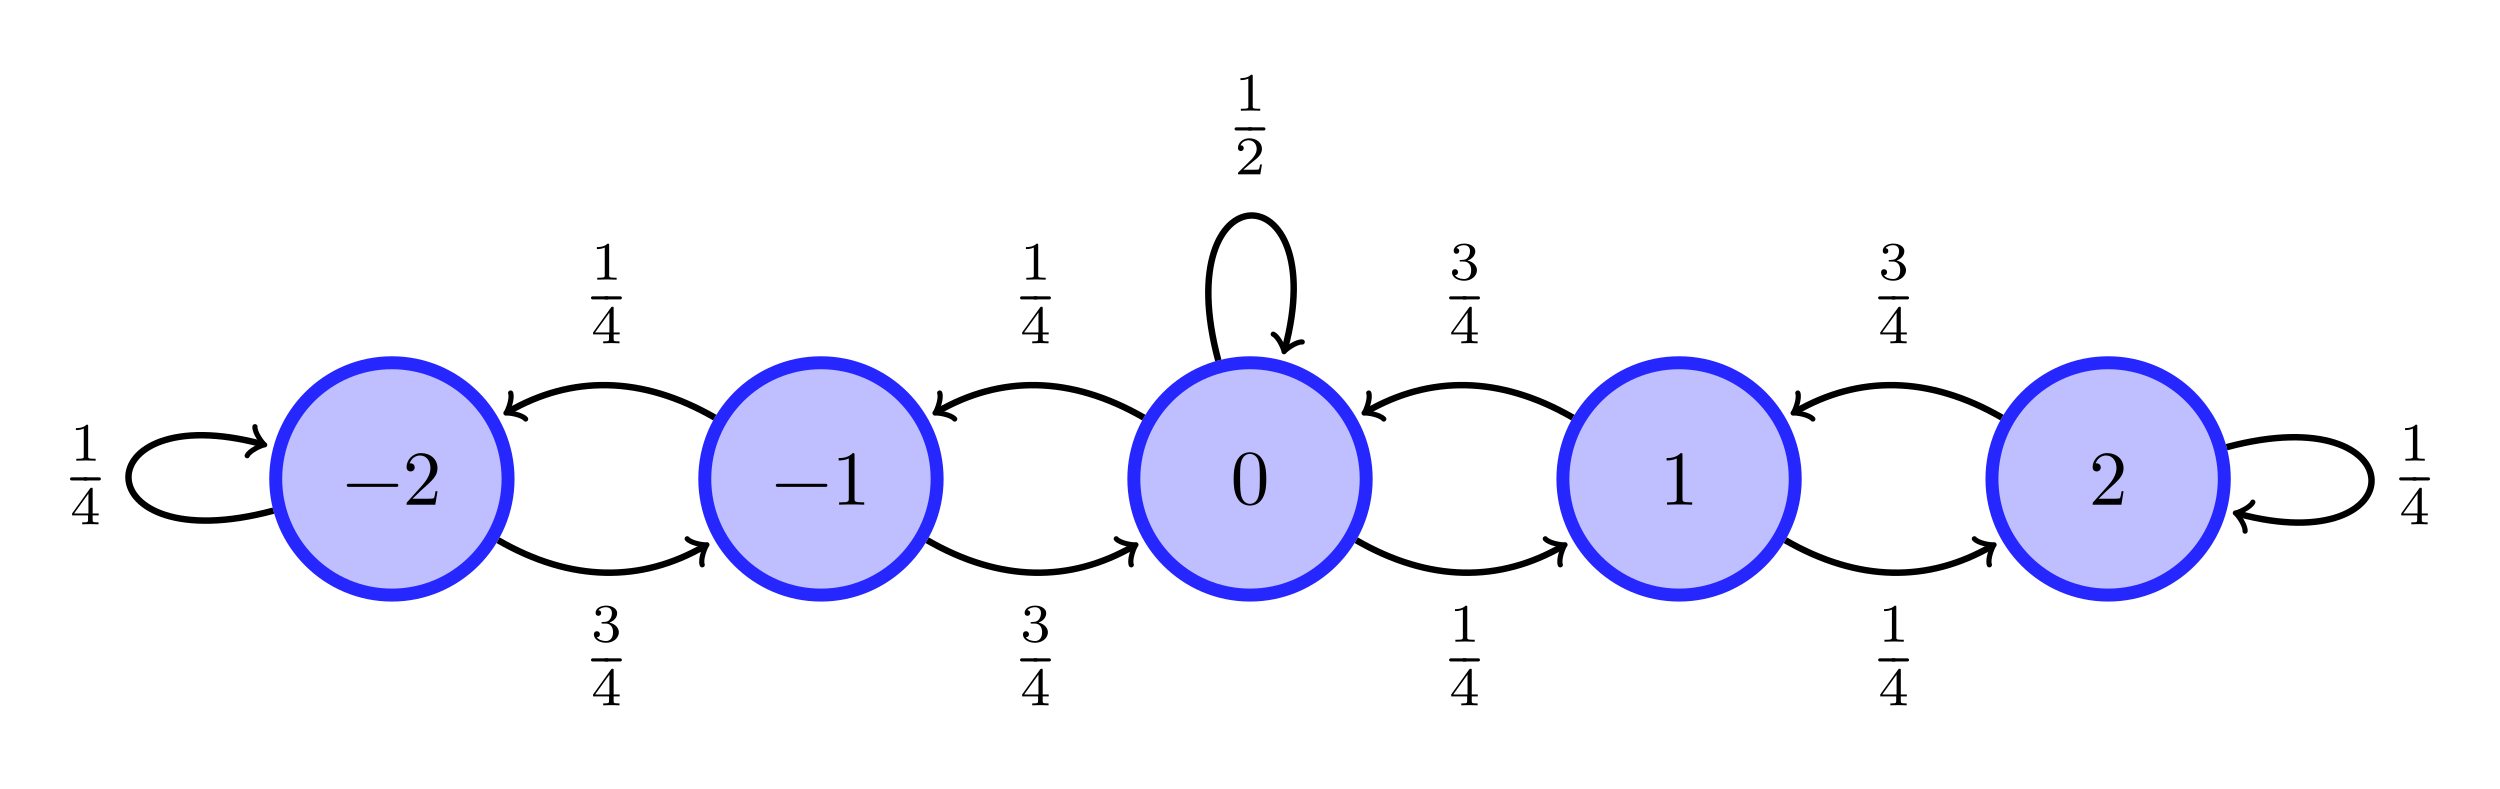
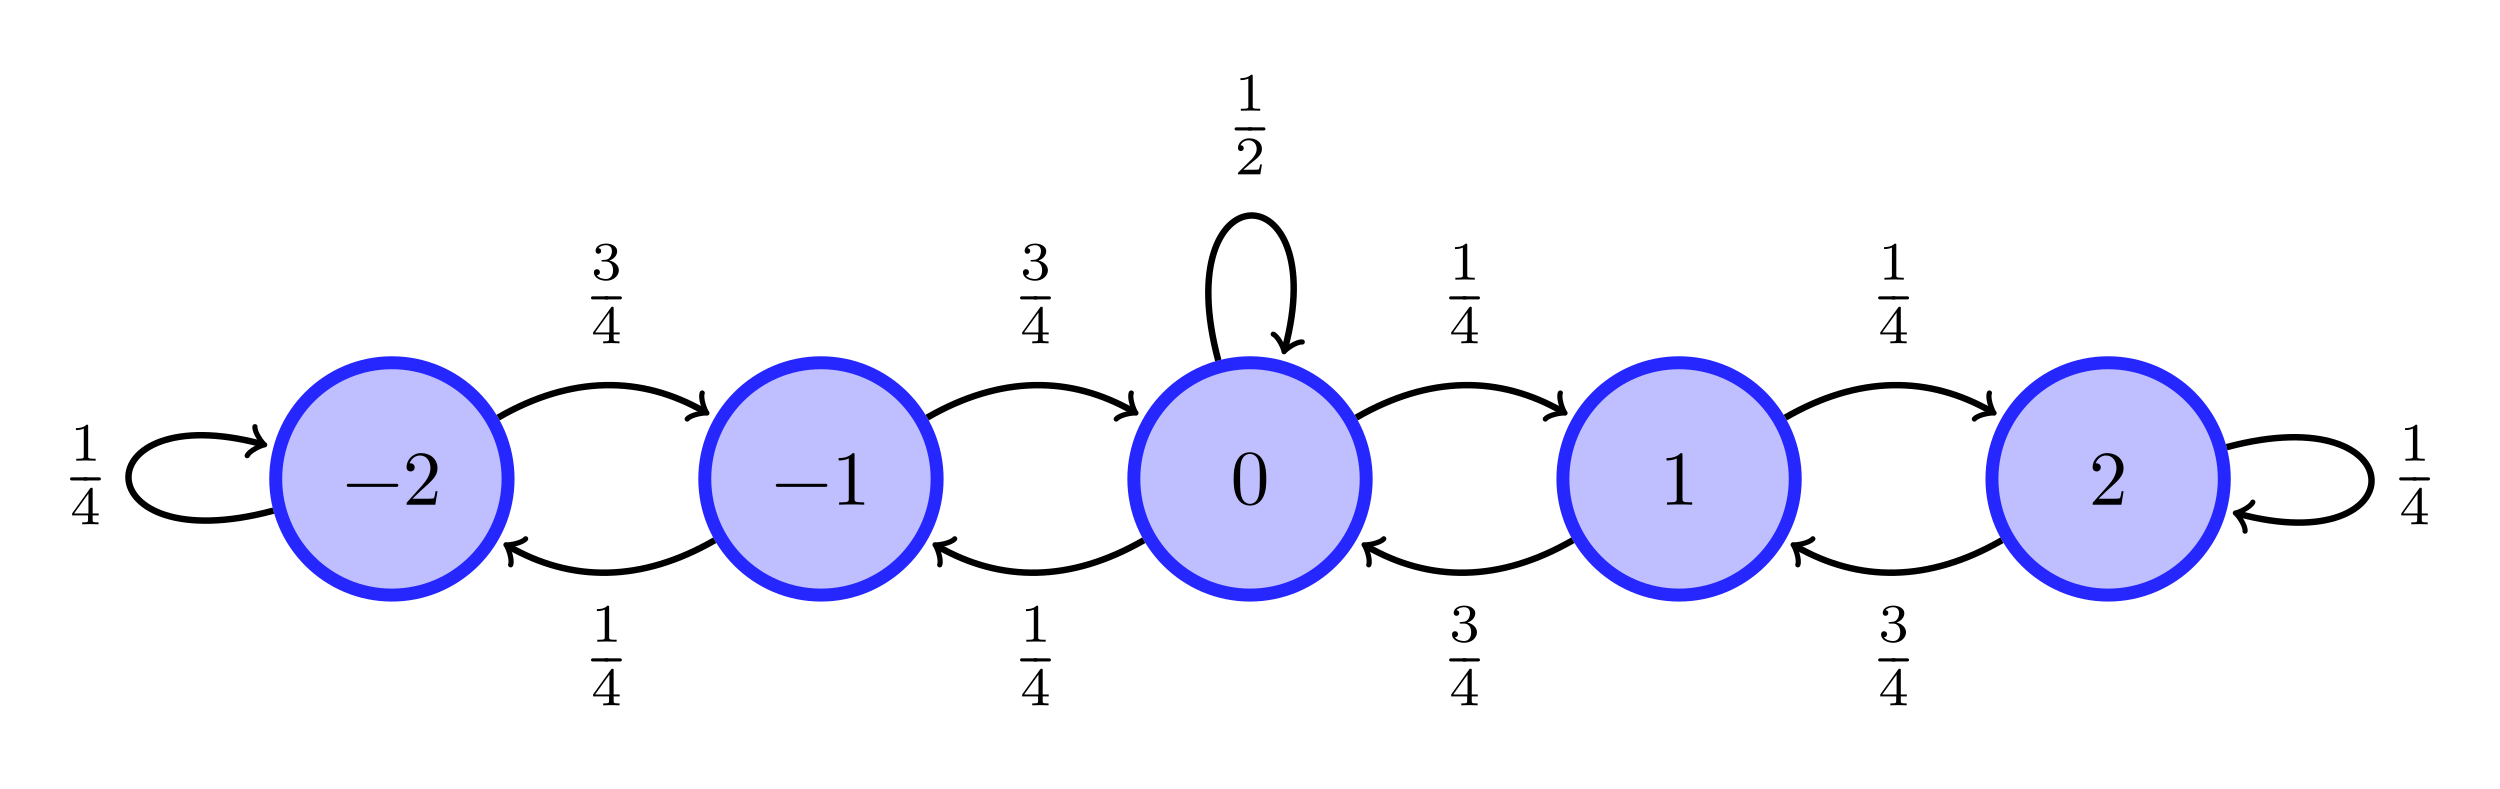
<svg xmlns="http://www.w3.org/2000/svg" xmlns:xlink="http://www.w3.org/1999/xlink" version="1.1" width="385.686pt" height="121.704pt" viewBox="0 0 385.686 121.704">
  <defs>
    <path id="font_1_1" d="M.722 .25C.722 .261 .713 .27 .702 .27H.076C.065 .27 .056 .261 .056 .25 .056 .239 .065 .23 .076 .23H.702C.713 .23 .722 .239 .722 .25Z" />
    <path id="font_1_2" d="M.449 .174H.424C.419 .144 .412 .1 .402 .085 .395 .077 .329 .077 .307 .077H.127L.233 .18C.389 .318 .449 .372 .449 .472 .449 .586 .359 .666 .237 .666 .124 .666 .05 .574 .05 .485 .05 .429 .1 .429 .103 .429 .12 .429 .155 .441 .155 .482 .155 .508 .137 .534 .102 .534 .094 .534 .092 .534 .089 .533 .112 .598 .166 .635 .224 .635 .315 .635 .358 .554 .358 .472 .358 .392 .308 .313 .253 .251L.061 .037C.05 .026 .05 .024 .05 0H.421L.449 .174Z" />
    <path id="font_1_3" d="M.419 0V.031H.387C.297 .031 .294 .042 .294 .079V.64C.294 .664 .294 .666 .271 .666 .209 .602 .121 .602 .089 .602V.571C.109 .571 .168 .571 .22 .597V.079C.22 .043 .217 .031 .127 .031H.095V0C.13 .003 .217 .003 .257 .003 .297 .003 .384 .003 .419 0Z" />
    <path id="font_1_4" d="M.46 .32C.46 .4 .455 .48 .42 .554 .374 .65 .292 .666 .25 .666 .19 .666 .117 .64 .076 .547 .044 .478 .039 .4 .039 .32 .039 .245 .043 .155 .084 .079 .127-.002 .2-.022 .249-.022 .303-.022 .379-.001 .423 .094 .455 .163 .46 .241 .46 .32M.377 .332C.377 .257 .377 .189 .366 .125 .351 .03 .294-0 .249-0 .21-0 .151 .025 .133 .121 .122 .181 .122 .273 .122 .332 .122 .396 .122 .462 .13 .516 .149 .635 .224 .644 .249 .644 .282 .644 .348 .626 .367 .527 .377 .471 .377 .395 .377 .332Z" />
    <path id="font_1_9" d="M.514 .173C.514 .251 .45 .329 .34 .352 .445 .39 .483 .465 .483 .527 .483 .606 .392 .665 .281 .665 .17 .665 .085 .611 .085 .531 .085 .497 .107 .477 .137 .477 .168 .477 .188 .501 .188 .529 .188 .558 .168 .579 .137 .581 .172 .625 .241 .636 .278 .636 .323 .636 .386 .614 .386 .527 .386 .485 .372 .438 .346 .407 .313 .369 .285 .367 .235 .364 .21 .362 .208 .362 .203 .361 .203 .361 .193 .359 .193 .348 .193 .334 .202 .334 .219 .334H.273C.351 .334 .407 .28 .407 .173 .407 .049 .335 .012 .277 .012 .237 .012 .149 .023 .107 .082 .154 .084 .165 .117 .165 .138 .165 .17 .141 .193 .11 .193 .082 .193 .054 .176 .054 .135 .054 .041 .158-.02 .279-.02 .418-.02 .514 .073 .514 .173Z" />
    <path id="font_1_6" d="M.222 .23V.27H.02C.009 .27 0 .261 0 .25 0 .239 .009 .23 .02 .23H.222Z" />
    <path id="font_1_7" d="M.222 .25C.222 .261 .213 .27 .202 .27H0V.23H.202C.213 .23 .222 .239 .222 .25Z" />
    <path id="font_1_10" d="M.529 .164V.2H.418V.646C.418 .667 .418 .674 .396 .674 .384 .674 .38 .674 .37 .66L.039 .2V.164H.333V.082C.333 .048 .333 .036 .252 .036H.225V0L.375 .004 .526 0V.036H.499C.418 .036 .418 .048 .418 .082V.164H.529M.34 .2H.076L.34 .566V.2Z" />
    <path id="font_1_5" d="M.473 0V.036H.435C.335 .036 .335 .049 .335 .082V.636C.335 .663 .333 .664 .305 .664 .241 .601 .15 .6 .109 .6V.564C.133 .564 .199 .564 .254 .592V.082C.254 .049 .254 .036 .154 .036H.116V0L.294 .004 .473 0Z" />
    <path id="font_1_8" d="M.505 .182H.471C.468 .16 .458 .101 .445 .091 .437 .085 .36 .085 .346 .085H.162C.267 .178 .302 .206 .362 .253 .436 .312 .505 .374 .505 .469 .505 .59 .399 .664 .271 .664 .147 .664 .063 .577 .063 .485 .063 .434 .106 .429 .116 .429 .14 .429 .169 .446 .169 .482 .169 .5 .162 .535 .11 .535 .141 .606 .209 .628 .256 .628 .356 .628 .408 .55 .408 .469 .408 .382 .346 .313 .314 .277L.073 .039C.063 .03 .063 .028 .063 0H.475L.505 .182Z" />
  </defs>
  <path transform="matrix(1,0,0,-1,60.45849,73.88464)" d="M17.923 0C17.923 9.899 9.899 17.923 0 17.923-9.899 17.923-17.923 9.899-17.923 0-17.923-9.899-9.899-17.923 0-17.923 9.899-17.923 17.923-9.899 17.923 0ZM0 0" fill="#bfbfff" />
  <path transform="matrix(1,0,0,-1,60.45849,73.88464)" stroke-width="2" stroke-linecap="butt" stroke-miterlimit="10" stroke-linejoin="miter" fill="none" stroke="#2626ff" d="M17.923 0C17.923 9.899 9.899 17.923 0 17.923-9.899 17.923-17.923 9.899-17.923 0-17.923-9.899-9.899-17.923 0-17.923 9.899-17.923 17.923-9.899 17.923 0ZM0 0" />
  <use data-text="−" xlink:href="#font_1_1" transform="matrix(11.95517,0,0,-11.95517,52.82334,77.86353)" />
  <use data-text="2" xlink:href="#font_1_2" transform="matrix(11.95517,0,0,-11.95517,62.12446,77.86353)" />
  <path transform="matrix(1,0,0,-1,60.45849,73.88464)" d="M84.116 0C84.116 9.899 76.092 17.923 66.193 17.923 56.294 17.923 48.27 9.899 48.27 0 48.27-9.899 56.294-17.923 66.193-17.923 76.092-17.923 84.116-9.899 84.116 0ZM66.193 0" fill="#bfbfff" />
  <path transform="matrix(1,0,0,-1,60.45849,73.88464)" stroke-width="2" stroke-linecap="butt" stroke-miterlimit="10" stroke-linejoin="miter" fill="none" stroke="#2626ff" d="M84.116 0C84.116 9.899 76.092 17.923 66.193 17.923 56.294 17.923 48.27 9.899 48.27 0 48.27-9.899 56.294-17.923 66.193-17.923 76.092-17.923 84.116-9.899 84.116 0ZM66.193 0" />
  <use data-text="−" xlink:href="#font_1_1" transform="matrix(11.95517,0,0,-11.95517,119.0156,77.86353)" />
  <use data-text="1" xlink:href="#font_1_3" transform="matrix(11.95517,0,0,-11.95517,128.3167,77.86353)" />
  <path transform="matrix(1,0,0,-1,60.45849,73.88464)" d="M150.309 0C150.309 9.899 142.285 17.923 132.386 17.923 122.487 17.923 114.463 9.899 114.463 0 114.463-9.899 122.487-17.923 132.386-17.923 142.285-17.923 150.309-9.899 150.309 0ZM132.386 0" fill="#bfbfff" />
  <path transform="matrix(1,0,0,-1,60.45849,73.88464)" stroke-width="2" stroke-linecap="butt" stroke-miterlimit="10" stroke-linejoin="miter" fill="none" stroke="#2626ff" d="M150.309 0C150.309 9.899 142.285 17.923 132.386 17.923 122.487 17.923 114.463 9.899 114.463 0 114.463-9.899 122.487-17.923 132.386-17.923 142.285-17.923 150.309-9.899 150.309 0ZM132.386 0" />
  <use data-text="0" xlink:href="#font_1_4" transform="matrix(11.95517,0,0,-11.95517,189.8558,77.73209)" />
  <path transform="matrix(1,0,0,-1,60.45849,73.88464)" d="M216.502 0C216.502 9.899 208.478 17.923 198.579 17.923 188.68 17.923 180.656 9.899 180.656 0 180.656-9.899 188.68-17.923 198.579-17.923 208.478-17.923 216.502-9.899 216.502 0ZM198.579 0" fill="#bfbfff" />
  <path transform="matrix(1,0,0,-1,60.45849,73.88464)" stroke-width="2" stroke-linecap="butt" stroke-miterlimit="10" stroke-linejoin="miter" fill="none" stroke="#2626ff" d="M216.502 0C216.502 9.899 208.478 17.923 198.579 17.923 188.68 17.923 180.656 9.899 180.656 0 180.656-9.899 188.68-17.923 198.579-17.923 208.478-17.923 216.502-9.899 216.502 0ZM198.579 0" />
  <use data-text="1" xlink:href="#font_1_3" transform="matrix(11.95517,0,0,-11.95517,256.048,77.86353)" />
  <path transform="matrix(1,0,0,-1,60.45849,73.88464)" d="M282.695 0C282.695 9.899 274.671 17.923 264.772 17.923 254.874 17.923 246.849 9.899 246.849 0 246.849-9.899 254.874-17.923 264.772-17.923 274.671-17.923 282.695-9.899 282.695 0ZM264.772 0" fill="#bfbfff" />
  <path transform="matrix(1,0,0,-1,60.45849,73.88464)" stroke-width="2" stroke-linecap="butt" stroke-miterlimit="10" stroke-linejoin="miter" fill="none" stroke="#2626ff" d="M282.695 0C282.695 9.899 274.671 17.923 264.772 17.923 254.874 17.923 246.849 9.899 246.849 0 246.849-9.899 254.874-17.923 264.772-17.923 274.671-17.923 282.695-9.899 282.695 0ZM264.772 0" />
  <use data-text="2" xlink:href="#font_1_2" transform="matrix(11.95517,0,0,-11.95517,322.2402,77.86353)" />
  <path transform="matrix(1,0,0,-1,60.45849,73.88464)" stroke-width="1" stroke-linecap="butt" stroke-miterlimit="10" stroke-linejoin="miter" fill="none" stroke="#000000" d="" />
-   <path transform="matrix(1,0,0,-1,60.45849,73.88464)" stroke-width="1" stroke-linecap="butt" stroke-miterlimit="10" stroke-linejoin="miter" fill="none" stroke="#000000" d="M16.388-9.461C27.674-15.977 38.519-15.977 48.22-10.377" />
-   <path transform="matrix(.86601,-.5,-.5,-.86601,108.6787,84.26116)" stroke-width=".8" stroke-linecap="round" stroke-linejoin="round" fill="none" stroke="#000000" d="M-1.737 2.316C-1.592 1.447 0 .145 .434 0 0-.145-1.592-1.447-1.737-2.316" />
-   <use data-text="3" xlink:href="#font_1_9" transform="matrix(8.36858,0,0,-8.36858,91.17157,98.99726)" />
+   <path transform="matrix(1,0,0,-1,60.45849,73.88464)" stroke-width="1" stroke-linecap="butt" stroke-miterlimit="10" stroke-linejoin="miter" fill="none" stroke="#000000" d="M16.388 9.461C27.674 15.977 38.519 15.977 48.22 10.377" />
+   <path transform="matrix(.86601,.5,.5,-.86601,108.6787,63.50813)" stroke-width=".8" stroke-linecap="round" stroke-linejoin="round" fill="none" stroke="#000000" d="M-1.737 2.316C-1.592 1.447 0 .145 .434 0 0-.145-1.592-1.447-1.737-2.316" />
+   <use data-text="3" xlink:href="#font_1_9" transform="matrix(8.36858,0,0,-8.36858,91.17157,43.14412)" />
+   <use data-text="−" xlink:href="#font_1_6" transform="matrix(11.95517,0,0,-11.95517,91.17157,48.94224)" />
+   <use data-text="−" xlink:href="#font_1_7" transform="matrix(11.95517,0,0,-11.95517,93.28764,48.94224)" />
+   <use data-text="4" xlink:href="#font_1_10" transform="matrix(8.36858,0,0,-8.36858,91.17157,52.96012)" />
+   <path transform="matrix(1,0,0,-1,60.45849,73.88464)" stroke-width="1" stroke-linecap="butt" stroke-miterlimit="10" stroke-linejoin="miter" fill="none" stroke="#000000" d="M82.581 9.461C93.867 15.977 104.712 15.977 114.413 10.377" />
+   <path transform="matrix(.86601,.5,.5,-.86601,174.8717,63.50813)" stroke-width=".8" stroke-linecap="round" stroke-linejoin="round" fill="none" stroke="#000000" d="M-1.737 2.316C-1.592 1.447 0 .145 .434 0 0-.145-1.592-1.447-1.737-2.316" />
+   <use data-text="3" xlink:href="#font_1_9" transform="matrix(8.36858,0,0,-8.36858,157.3638,43.14412)" />
+   <use data-text="−" xlink:href="#font_1_6" transform="matrix(11.95517,0,0,-11.95517,157.3638,48.94224)" />
+   <use data-text="−" xlink:href="#font_1_7" transform="matrix(11.95517,0,0,-11.95517,159.4799,48.94224)" />
+   <use data-text="4" xlink:href="#font_1_10" transform="matrix(8.36858,0,0,-8.36858,157.3638,52.96012)" />
+   <path transform="matrix(1,0,0,-1,60.45849,73.88464)" stroke-width="1" stroke-linecap="butt" stroke-miterlimit="10" stroke-linejoin="miter" fill="none" stroke="#000000" d="M148.774 9.461C160.06 15.977 170.906 15.977 180.606 10.377" />
+   <path transform="matrix(.86601,.5,.5,-.86601,241.0648,63.50813)" stroke-width=".8" stroke-linecap="round" stroke-linejoin="round" fill="none" stroke="#000000" d="M-1.737 2.316C-1.592 1.447 0 .145 .434 0 0-.145-1.592-1.447-1.737-2.316" />
+   <use data-text="1" xlink:href="#font_1_5" transform="matrix(8.36858,0,0,-8.36858,223.556,43.14412)" />
+   <use data-text="−" xlink:href="#font_1_6" transform="matrix(11.95517,0,0,-11.95517,223.556,48.94224)" />
+   <use data-text="−" xlink:href="#font_1_7" transform="matrix(11.95517,0,0,-11.95517,225.6721,48.94224)" />
+   <use data-text="4" xlink:href="#font_1_10" transform="matrix(8.36858,0,0,-8.36858,223.556,52.96012)" />
+   <path transform="matrix(1,0,0,-1,60.45849,73.88464)" stroke-width="1" stroke-linecap="butt" stroke-miterlimit="10" stroke-linejoin="miter" fill="none" stroke="#000000" d="M214.967 9.461C226.253 15.977 237.099 15.977 246.799 10.377" />
+   <path transform="matrix(.86601,.5,.5,-.86601,307.2579,63.50813)" stroke-width=".8" stroke-linecap="round" stroke-linejoin="round" fill="none" stroke="#000000" d="M-1.737 2.316C-1.592 1.447 0 .145 .434 0 0-.145-1.592-1.447-1.737-2.316" />
+   <use data-text="1" xlink:href="#font_1_5" transform="matrix(8.36858,0,0,-8.36858,289.7482,43.14412)" />
+   <use data-text="−" xlink:href="#font_1_6" transform="matrix(11.95517,0,0,-11.95517,289.7482,48.94224)" />
+   <use data-text="−" xlink:href="#font_1_7" transform="matrix(11.95517,0,0,-11.95517,291.8643,48.94224)" />
+   <use data-text="4" xlink:href="#font_1_10" transform="matrix(8.36858,0,0,-8.36858,289.7482,52.96012)" />
+   <path transform="matrix(1,0,0,-1,60.45849,73.88464)" stroke-width="1" stroke-linecap="butt" stroke-miterlimit="10" stroke-linejoin="miter" fill="none" stroke="#000000" d="M248.385-9.461C237.099-15.977 226.253-15.977 216.552-10.377" />
+   <path transform="matrix(-.86601,-.5,-.5,.86601,277.0106,84.26116)" stroke-width=".8" stroke-linecap="round" stroke-linejoin="round" fill="none" stroke="#000000" d="M-1.737 2.316C-1.592 1.447 0 .145 .434 0 0-.145-1.592-1.447-1.737-2.316" />
+   <use data-text="3" xlink:href="#font_1_9" transform="matrix(8.36858,0,0,-8.36858,289.7482,98.99726)" />
+   <use data-text="−" xlink:href="#font_1_6" transform="matrix(11.95517,0,0,-11.95517,289.7482,104.7954)" />
+   <use data-text="−" xlink:href="#font_1_7" transform="matrix(11.95517,0,0,-11.95517,291.8643,104.7954)" />
+   <use data-text="4" xlink:href="#font_1_10" transform="matrix(8.36858,0,0,-8.36858,289.7482,108.8133)" />
+   <path transform="matrix(1,0,0,-1,60.45849,73.88464)" stroke-width="1" stroke-linecap="butt" stroke-miterlimit="10" stroke-linejoin="miter" fill="none" stroke="#000000" d="M182.192-9.461C170.906-15.977 160.06-15.977 150.359-10.377" />
+   <path transform="matrix(-.86601,-.5,-.5,.86601,210.8175,84.26116)" stroke-width=".8" stroke-linecap="round" stroke-linejoin="round" fill="none" stroke="#000000" d="M-1.737 2.316C-1.592 1.447 0 .145 .434 0 0-.145-1.592-1.447-1.737-2.316" />
+   <use data-text="3" xlink:href="#font_1_9" transform="matrix(8.36858,0,0,-8.36858,223.556,98.99726)" />
+   <use data-text="−" xlink:href="#font_1_6" transform="matrix(11.95517,0,0,-11.95517,223.556,104.7954)" />
+   <use data-text="−" xlink:href="#font_1_7" transform="matrix(11.95517,0,0,-11.95517,225.6721,104.7954)" />
+   <use data-text="4" xlink:href="#font_1_10" transform="matrix(8.36858,0,0,-8.36858,223.556,108.8133)" />
+   <path transform="matrix(1,0,0,-1,60.45849,73.88464)" stroke-width="1" stroke-linecap="butt" stroke-miterlimit="10" stroke-linejoin="miter" fill="none" stroke="#000000" d="M115.998-9.461C104.712-15.977 93.867-15.977 84.166-10.377" />
+   <path transform="matrix(-.86601,-.5,-.5,.86601,144.6244,84.26116)" stroke-width=".8" stroke-linecap="round" stroke-linejoin="round" fill="none" stroke="#000000" d="M-1.737 2.316C-1.592 1.447 0 .145 .434 0 0-.145-1.592-1.447-1.737-2.316" />
+   <use data-text="1" xlink:href="#font_1_5" transform="matrix(8.36858,0,0,-8.36858,157.3638,98.99726)" />
+   <use data-text="−" xlink:href="#font_1_6" transform="matrix(11.95517,0,0,-11.95517,157.3638,104.7954)" />
+   <use data-text="−" xlink:href="#font_1_7" transform="matrix(11.95517,0,0,-11.95517,159.4799,104.7954)" />
+   <use data-text="4" xlink:href="#font_1_10" transform="matrix(8.36858,0,0,-8.36858,157.3638,108.8133)" />
+   <path transform="matrix(1,0,0,-1,60.45849,73.88464)" stroke-width="1" stroke-linecap="butt" stroke-miterlimit="10" stroke-linejoin="miter" fill="none" stroke="#000000" d="M49.805-9.461C38.519-15.977 27.674-15.977 17.973-10.377" />
+   <path transform="matrix(-.86601,-.5,-.5,.86601,78.43138,84.26116)" stroke-width=".8" stroke-linecap="round" stroke-linejoin="round" fill="none" stroke="#000000" d="M-1.737 2.316C-1.592 1.447 0 .145 .434 0 0-.145-1.592-1.447-1.737-2.316" />
+   <use data-text="1" xlink:href="#font_1_5" transform="matrix(8.36858,0,0,-8.36858,91.17157,98.99726)" />
  <use data-text="−" xlink:href="#font_1_6" transform="matrix(11.95517,0,0,-11.95517,91.17157,104.7954)" />
  <use data-text="−" xlink:href="#font_1_7" transform="matrix(11.95517,0,0,-11.95517,93.28764,104.7954)" />
  <use data-text="4" xlink:href="#font_1_10" transform="matrix(8.36858,0,0,-8.36858,91.17157,108.8133)" />
-   <path transform="matrix(1,0,0,-1,60.45849,73.88464)" stroke-width="1" stroke-linecap="butt" stroke-miterlimit="10" stroke-linejoin="miter" fill="none" stroke="#000000" d="M82.581-9.461C93.867-15.977 104.712-15.977 114.413-10.377" />
-   <path transform="matrix(.86601,-.5,-.5,-.86601,174.8717,84.26116)" stroke-width=".8" stroke-linecap="round" stroke-linejoin="round" fill="none" stroke="#000000" d="M-1.737 2.316C-1.592 1.447 0 .145 .434 0 0-.145-1.592-1.447-1.737-2.316" />
-   <use data-text="3" xlink:href="#font_1_9" transform="matrix(8.36858,0,0,-8.36858,157.3638,98.99726)" />
-   <use data-text="−" xlink:href="#font_1_6" transform="matrix(11.95517,0,0,-11.95517,157.3638,104.7954)" />
-   <use data-text="−" xlink:href="#font_1_7" transform="matrix(11.95517,0,0,-11.95517,159.4799,104.7954)" />
-   <use data-text="4" xlink:href="#font_1_10" transform="matrix(8.36858,0,0,-8.36858,157.3638,108.8133)" />
-   <path transform="matrix(1,0,0,-1,60.45849,73.88464)" stroke-width="1" stroke-linecap="butt" stroke-miterlimit="10" stroke-linejoin="miter" fill="none" stroke="#000000" d="M148.774-9.461C160.06-15.977 170.906-15.977 180.606-10.377" />
-   <path transform="matrix(.86601,-.5,-.5,-.86601,241.0648,84.26116)" stroke-width=".8" stroke-linecap="round" stroke-linejoin="round" fill="none" stroke="#000000" d="M-1.737 2.316C-1.592 1.447 0 .145 .434 0 0-.145-1.592-1.447-1.737-2.316" />
-   <use data-text="1" xlink:href="#font_1_5" transform="matrix(8.36858,0,0,-8.36858,223.556,98.99726)" />
-   <use data-text="−" xlink:href="#font_1_6" transform="matrix(11.95517,0,0,-11.95517,223.556,104.7954)" />
-   <use data-text="−" xlink:href="#font_1_7" transform="matrix(11.95517,0,0,-11.95517,225.6721,104.7954)" />
-   <use data-text="4" xlink:href="#font_1_10" transform="matrix(8.36858,0,0,-8.36858,223.556,108.8133)" />
-   <path transform="matrix(1,0,0,-1,60.45849,73.88464)" stroke-width="1" stroke-linecap="butt" stroke-miterlimit="10" stroke-linejoin="miter" fill="none" stroke="#000000" d="M214.967-9.461C226.253-15.977 237.099-15.977 246.799-10.377" />
-   <path transform="matrix(.86601,-.5,-.5,-.86601,307.2579,84.26116)" stroke-width=".8" stroke-linecap="round" stroke-linejoin="round" fill="none" stroke="#000000" d="M-1.737 2.316C-1.592 1.447 0 .145 .434 0 0-.145-1.592-1.447-1.737-2.316" />
-   <use data-text="1" xlink:href="#font_1_5" transform="matrix(8.36858,0,0,-8.36858,289.7482,98.99726)" />
-   <use data-text="−" xlink:href="#font_1_6" transform="matrix(11.95517,0,0,-11.95517,289.7482,104.7954)" />
-   <use data-text="−" xlink:href="#font_1_7" transform="matrix(11.95517,0,0,-11.95517,291.8643,104.7954)" />
-   <use data-text="4" xlink:href="#font_1_10" transform="matrix(8.36858,0,0,-8.36858,289.7482,108.8133)" />
-   <path transform="matrix(1,0,0,-1,60.45849,73.88464)" stroke-width="1" stroke-linecap="butt" stroke-miterlimit="10" stroke-linejoin="miter" fill="none" stroke="#000000" d="M248.385 9.461C237.099 15.977 226.253 15.977 216.552 10.377" />
-   <path transform="matrix(-.86601,.5,.5,.86601,277.0106,63.50813)" stroke-width=".8" stroke-linecap="round" stroke-linejoin="round" fill="none" stroke="#000000" d="M-1.737 2.316C-1.592 1.447 0 .145 .434 0 0-.145-1.592-1.447-1.737-2.316" />
-   <use data-text="3" xlink:href="#font_1_9" transform="matrix(8.36858,0,0,-8.36858,289.7482,43.14412)" />
-   <use data-text="−" xlink:href="#font_1_6" transform="matrix(11.95517,0,0,-11.95517,289.7482,48.94224)" />
-   <use data-text="−" xlink:href="#font_1_7" transform="matrix(11.95517,0,0,-11.95517,291.8643,48.94224)" />
-   <use data-text="4" xlink:href="#font_1_10" transform="matrix(8.36858,0,0,-8.36858,289.7482,52.96012)" />
-   <path transform="matrix(1,0,0,-1,60.45849,73.88464)" stroke-width="1" stroke-linecap="butt" stroke-miterlimit="10" stroke-linejoin="miter" fill="none" stroke="#000000" d="M182.192 9.461C170.906 15.977 160.06 15.977 150.359 10.377" />
-   <path transform="matrix(-.86601,.5,.5,.86601,210.8175,63.50813)" stroke-width=".8" stroke-linecap="round" stroke-linejoin="round" fill="none" stroke="#000000" d="M-1.737 2.316C-1.592 1.447 0 .145 .434 0 0-.145-1.592-1.447-1.737-2.316" />
-   <use data-text="3" xlink:href="#font_1_9" transform="matrix(8.36858,0,0,-8.36858,223.556,43.14412)" />
-   <use data-text="−" xlink:href="#font_1_6" transform="matrix(11.95517,0,0,-11.95517,223.556,48.94224)" />
-   <use data-text="−" xlink:href="#font_1_7" transform="matrix(11.95517,0,0,-11.95517,225.6721,48.94224)" />
-   <use data-text="4" xlink:href="#font_1_10" transform="matrix(8.36858,0,0,-8.36858,223.556,52.96012)" />
-   <path transform="matrix(1,0,0,-1,60.45849,73.88464)" stroke-width="1" stroke-linecap="butt" stroke-miterlimit="10" stroke-linejoin="miter" fill="none" stroke="#000000" d="M115.998 9.461C104.712 15.977 93.867 15.977 84.166 10.377" />
-   <path transform="matrix(-.86601,.5,.5,.86601,144.6244,63.50813)" stroke-width=".8" stroke-linecap="round" stroke-linejoin="round" fill="none" stroke="#000000" d="M-1.737 2.316C-1.592 1.447 0 .145 .434 0 0-.145-1.592-1.447-1.737-2.316" />
-   <use data-text="1" xlink:href="#font_1_5" transform="matrix(8.36858,0,0,-8.36858,157.3638,43.14412)" />
-   <use data-text="−" xlink:href="#font_1_6" transform="matrix(11.95517,0,0,-11.95517,157.3638,48.94224)" />
-   <use data-text="−" xlink:href="#font_1_7" transform="matrix(11.95517,0,0,-11.95517,159.4799,48.94224)" />
-   <use data-text="4" xlink:href="#font_1_10" transform="matrix(8.36858,0,0,-8.36858,157.3638,52.96012)" />
-   <path transform="matrix(1,0,0,-1,60.45849,73.88464)" stroke-width="1" stroke-linecap="butt" stroke-miterlimit="10" stroke-linejoin="miter" fill="none" stroke="#000000" d="M49.805 9.461C38.519 15.977 27.674 15.977 17.973 10.377" />
-   <path transform="matrix(-.86601,.5,.5,.86601,78.43138,63.50813)" stroke-width=".8" stroke-linecap="round" stroke-linejoin="round" fill="none" stroke="#000000" d="M-1.737 2.316C-1.592 1.447 0 .145 .434 0 0-.145-1.592-1.447-1.737-2.316" />
-   <use data-text="1" xlink:href="#font_1_5" transform="matrix(8.36858,0,0,-8.36858,91.17157,43.14412)" />
-   <use data-text="−" xlink:href="#font_1_6" transform="matrix(11.95517,0,0,-11.95517,91.17157,48.94224)" />
-   <use data-text="−" xlink:href="#font_1_7" transform="matrix(11.95517,0,0,-11.95517,93.28764,48.94224)" />
-   <use data-text="4" xlink:href="#font_1_10" transform="matrix(8.36858,0,0,-8.36858,91.17157,52.96012)" />
  <path transform="matrix(1,0,0,-1,60.45849,73.88464)" stroke-width="1" stroke-linecap="butt" stroke-miterlimit="10" stroke-linejoin="miter" fill="none" stroke="#000000" d="M-18.278-4.897C-47.792-12.805-47.792 12.805-20.046 5.371" />
  <path transform="matrix(.96593,.25879,.25879,-.96593,40.41201,68.51386)" stroke-width=".8" stroke-linecap="round" stroke-linejoin="round" fill="none" stroke="#000000" d="M-1.737 2.316C-1.592 1.447 0 .145 .434 0 0-.145-1.592-1.447-1.737-2.316" />
  <use data-text="1" xlink:href="#font_1_5" transform="matrix(8.36858,0,0,-8.36858,10.79673,71.0707)" />
  <use data-text="−" xlink:href="#font_1_6" transform="matrix(11.95517,0,0,-11.95517,10.79673,76.86881)" />
  <use data-text="−" xlink:href="#font_1_7" transform="matrix(11.95517,0,0,-11.95517,12.9128,76.86881)" />
  <use data-text="4" xlink:href="#font_1_10" transform="matrix(8.36858,0,0,-8.36858,10.79673,80.88669)" />
  <path transform="matrix(1,0,0,-1,60.45849,73.88464)" stroke-width="1" stroke-linecap="butt" stroke-miterlimit="10" stroke-linejoin="miter" fill="none" stroke="#000000" d="M283.051 4.897C312.565 12.805 312.565-12.805 284.819-5.371" />
  <path transform="matrix(-.96593,-.25879,-.25879,.96593,345.2773,79.25543)" stroke-width=".8" stroke-linecap="round" stroke-linejoin="round" fill="none" stroke="#000000" d="M-1.737 2.316C-1.592 1.447 0 .145 .434 0 0-.145-1.592-1.447-1.737-2.316" />
  <use data-text="1" xlink:href="#font_1_5" transform="matrix(8.36858,0,0,-8.36858,370.1231,71.0707)" />
  <use data-text="−" xlink:href="#font_1_6" transform="matrix(11.95517,0,0,-11.95517,370.1231,76.86881)" />
  <use data-text="−" xlink:href="#font_1_7" transform="matrix(11.95517,0,0,-11.95517,372.2392,76.86881)" />
  <use data-text="4" xlink:href="#font_1_10" transform="matrix(8.36858,0,0,-8.36858,370.1231,80.88669)" />
  <path transform="matrix(1,0,0,-1,60.45849,73.88464)" stroke-width="1" stroke-linecap="butt" stroke-miterlimit="10" stroke-linejoin="miter" fill="none" stroke="#000000" d="M127.489 18.278C119.581 47.792 145.192 47.792 137.757 20.046" />
  <path transform="matrix(-.25879,.96593,.96593,.25879,198.2154,53.83817)" stroke-width=".8" stroke-linecap="round" stroke-linejoin="round" fill="none" stroke="#000000" d="M-1.737 2.316C-1.592 1.447 0 .145 .434 0 0-.145-1.592-1.447-1.737-2.316" />
  <use data-text="1" xlink:href="#font_1_5" transform="matrix(8.36858,0,0,-8.36858,190.4599,17.07887)" />
  <use data-text="−" xlink:href="#font_1_6" transform="matrix(11.95517,0,0,-11.95517,190.4599,22.87699)" />
  <use data-text="−" xlink:href="#font_1_7" transform="matrix(11.95517,0,0,-11.95517,192.576,22.87699)" />
  <use data-text="2" xlink:href="#font_1_8" transform="matrix(8.36858,0,0,-8.36858,190.4599,26.89487)" />
</svg>
